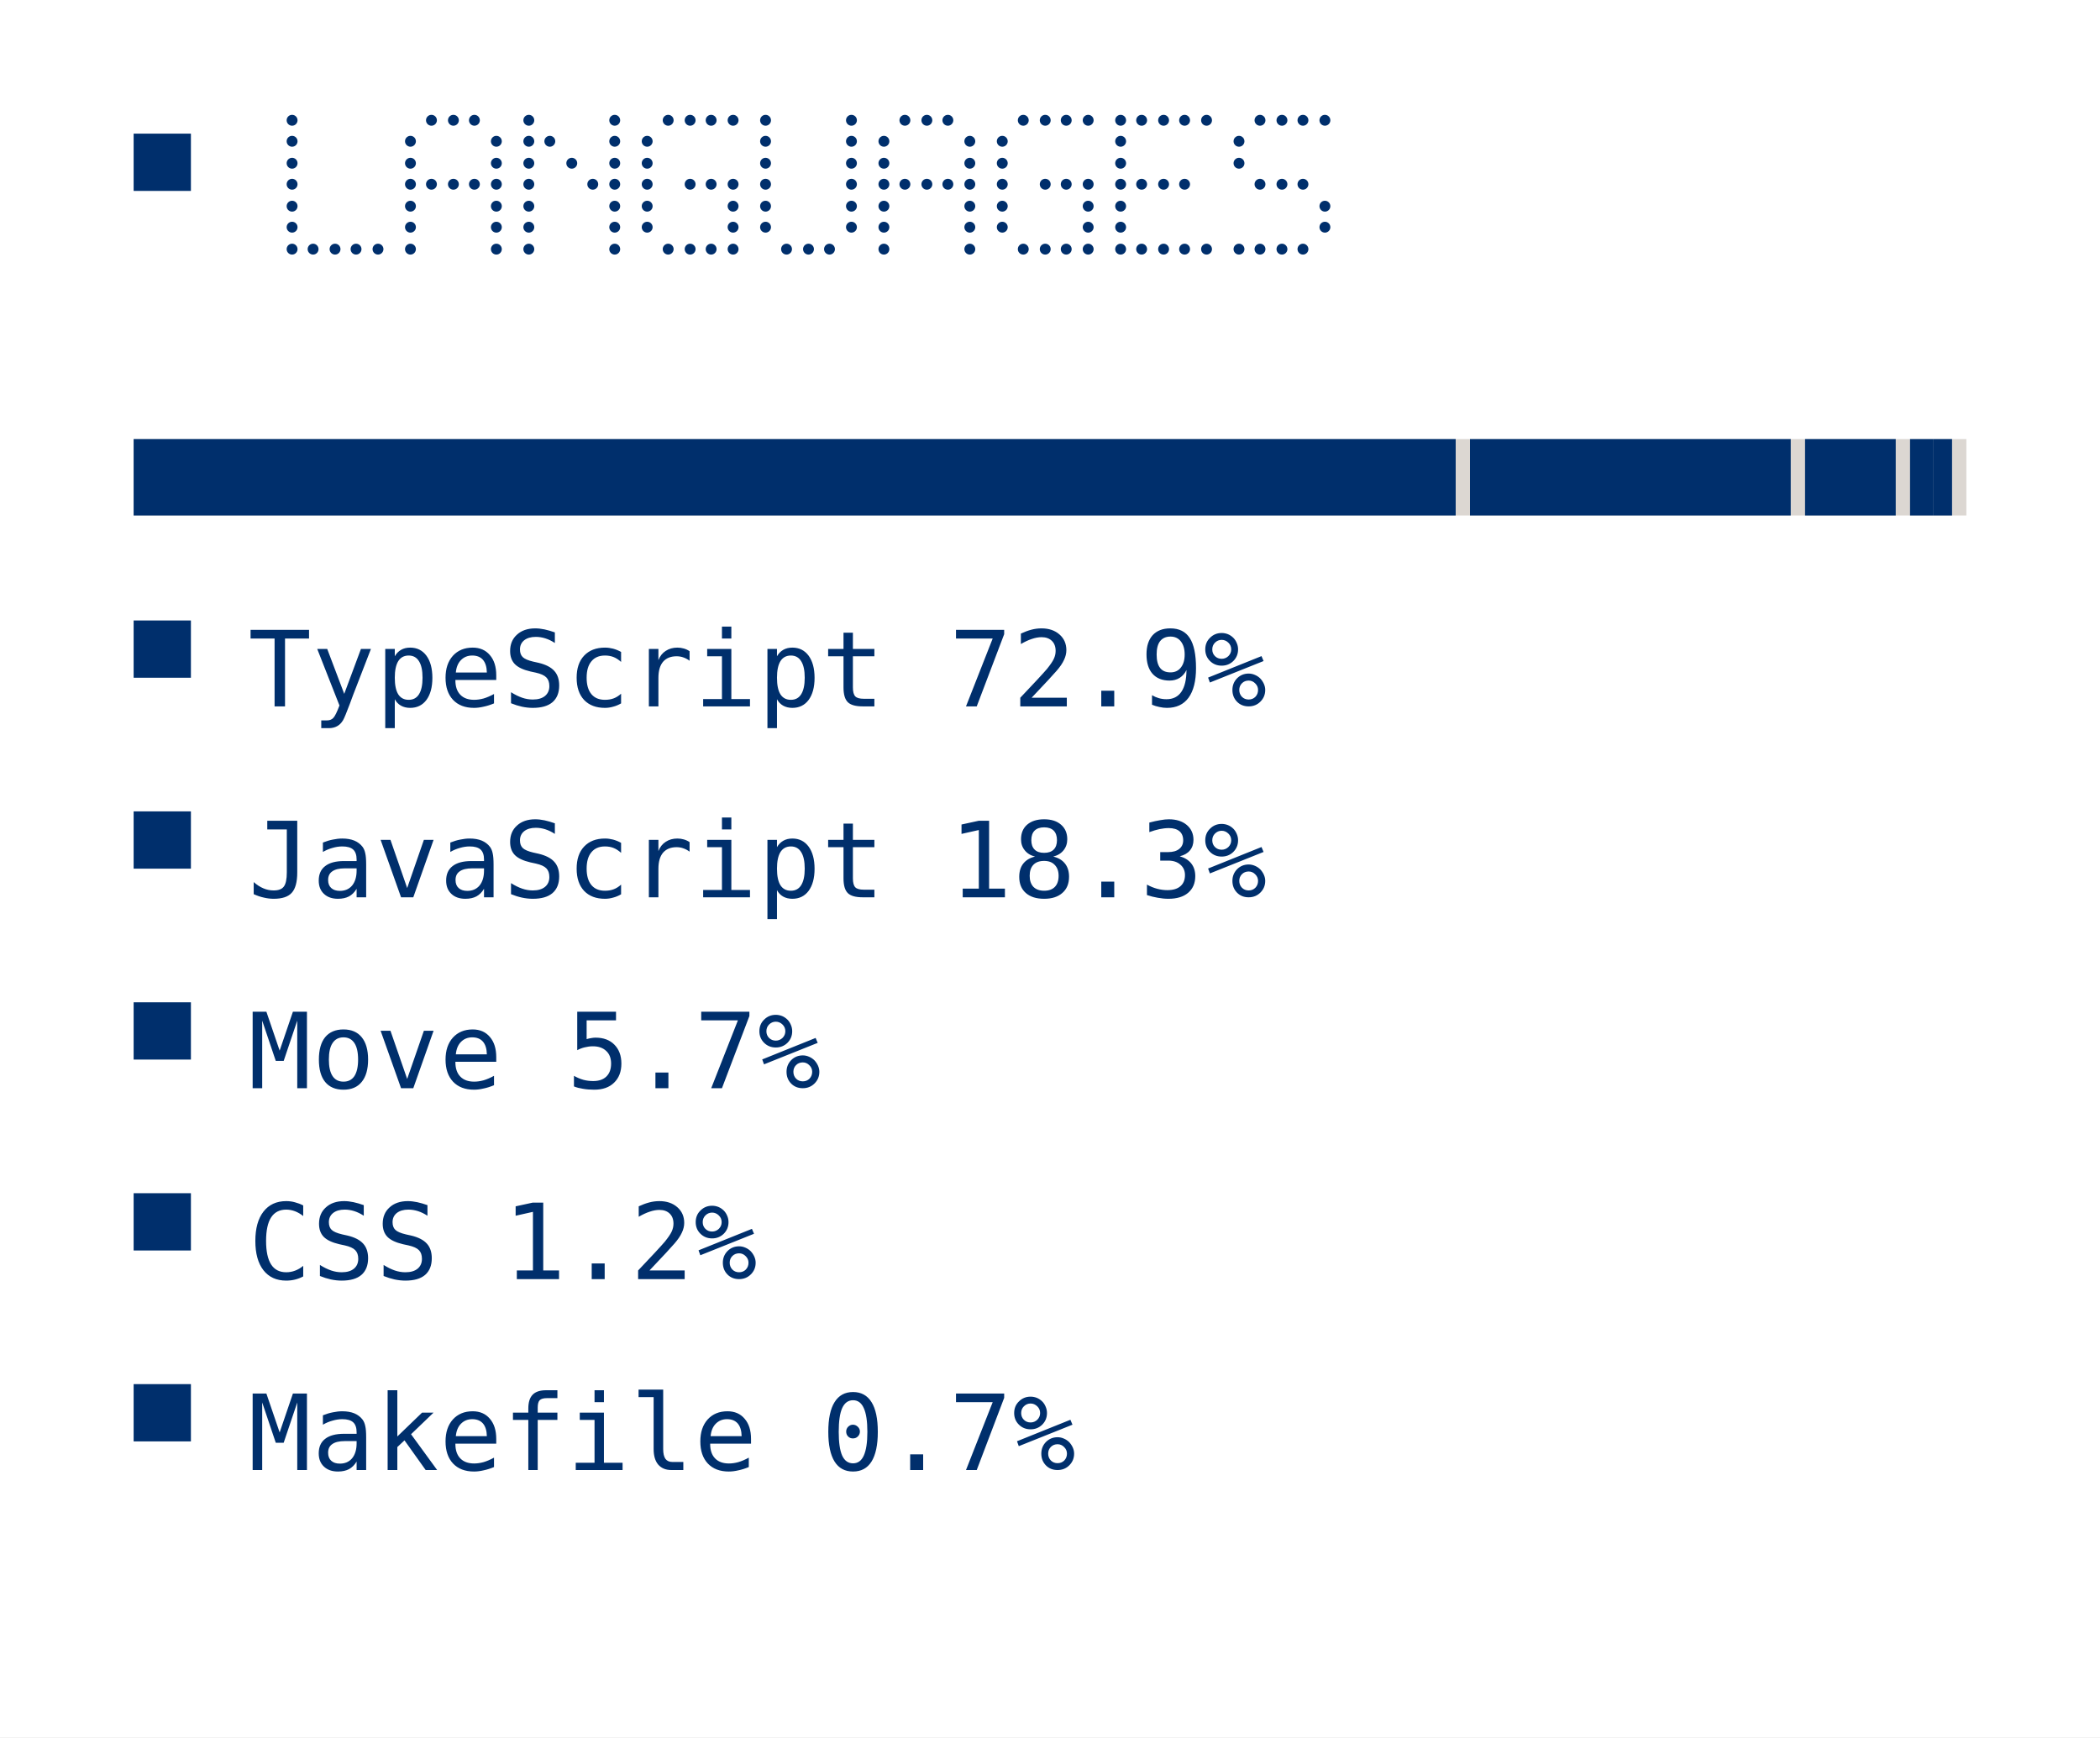
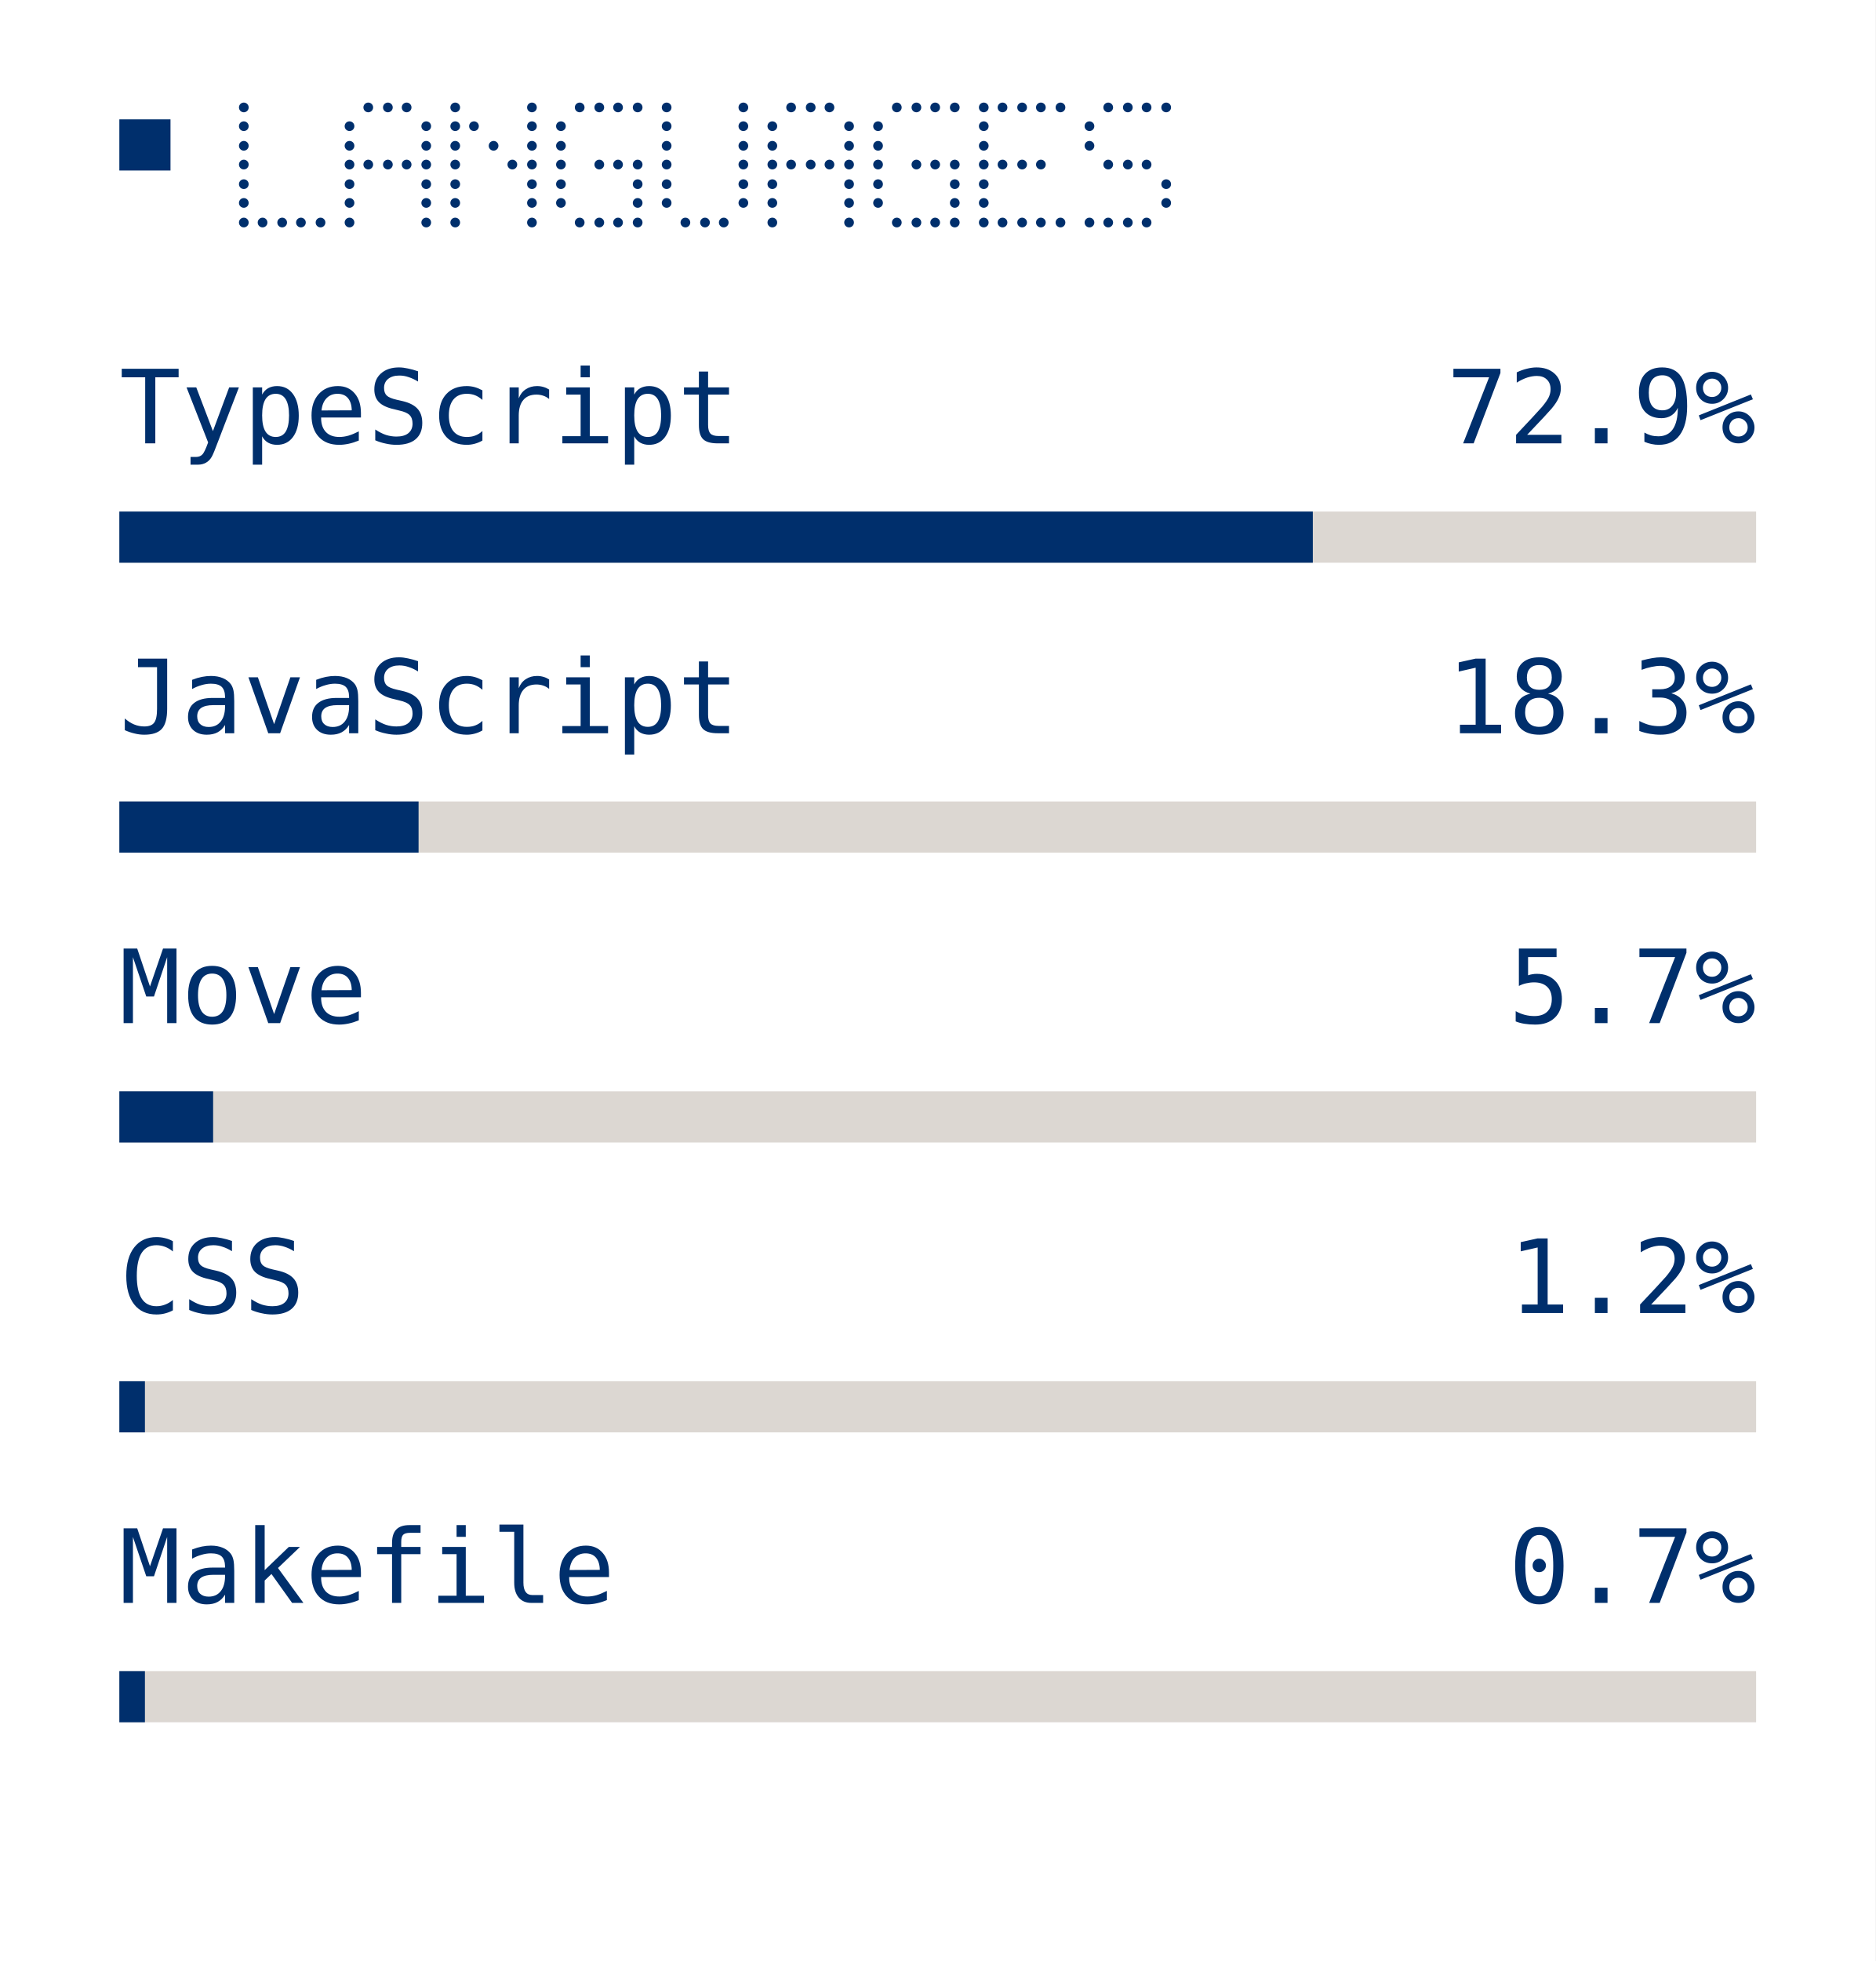
- <svg xmlns="http://www.w3.org/2000/svg" width="220" height="182" viewBox="0 0 220 182" role="img">
-   <rect width="220" height="182" fill="#FFFFFF" />
+ <svg xmlns="http://www.w3.org/2000/svg" width="220" height="230" viewBox="0 0 220 230" role="img">
+   <rect width="220" height="230" fill="#FFFFFF" />
  <rect x="14" y="14" width="6" height="6" fill="#002F6C" />
-   <circle cx="30.6" cy="12.6" r="0.57" fill="#002F6C" />
-   <circle cx="30.6" cy="14.8" r="0.57" fill="#002F6C" />
-   <circle cx="30.6" cy="17.1" r="0.57" fill="#002F6C" />
-   <circle cx="30.6" cy="19.3" r="0.57" fill="#002F6C" />
-   <circle cx="30.6" cy="21.6" r="0.57" fill="#002F6C" />
-   <circle cx="30.6" cy="23.8" r="0.57" fill="#002F6C" />
-   <circle cx="30.6" cy="26.1" r="0.57" fill="#002F6C" />
-   <circle cx="32.8" cy="26.1" r="0.57" fill="#002F6C" />
-   <circle cx="35.1" cy="26.1" r="0.57" fill="#002F6C" />
-   <circle cx="37.3" cy="26.1" r="0.57" fill="#002F6C" />
-   <circle cx="39.6" cy="26.1" r="0.57" fill="#002F6C" />
-   <circle cx="45.2" cy="12.6" r="0.57" fill="#002F6C" />
-   <circle cx="47.5" cy="12.6" r="0.57" fill="#002F6C" />
-   <circle cx="49.7" cy="12.6" r="0.57" fill="#002F6C" />
-   <circle cx="43.0" cy="14.8" r="0.57" fill="#002F6C" />
-   <circle cx="52.0" cy="14.8" r="0.57" fill="#002F6C" />
-   <circle cx="43.0" cy="17.1" r="0.57" fill="#002F6C" />
-   <circle cx="52.0" cy="17.1" r="0.57" fill="#002F6C" />
-   <circle cx="43.0" cy="19.3" r="0.57" fill="#002F6C" />
-   <circle cx="45.2" cy="19.3" r="0.57" fill="#002F6C" />
-   <circle cx="47.5" cy="19.3" r="0.57" fill="#002F6C" />
-   <circle cx="49.7" cy="19.3" r="0.57" fill="#002F6C" />
-   <circle cx="52.0" cy="19.3" r="0.57" fill="#002F6C" />
-   <circle cx="43.0" cy="21.6" r="0.57" fill="#002F6C" />
-   <circle cx="52.0" cy="21.6" r="0.57" fill="#002F6C" />
-   <circle cx="43.0" cy="23.8" r="0.57" fill="#002F6C" />
-   <circle cx="52.0" cy="23.8" r="0.57" fill="#002F6C" />
-   <circle cx="43.0" cy="26.1" r="0.57" fill="#002F6C" />
-   <circle cx="52.0" cy="26.1" r="0.57" fill="#002F6C" />
-   <circle cx="55.4" cy="12.6" r="0.57" fill="#002F6C" />
-   <circle cx="64.4" cy="12.6" r="0.57" fill="#002F6C" />
-   <circle cx="55.4" cy="14.8" r="0.57" fill="#002F6C" />
-   <circle cx="57.6" cy="14.8" r="0.57" fill="#002F6C" />
-   <circle cx="64.4" cy="14.8" r="0.57" fill="#002F6C" />
-   <circle cx="55.4" cy="17.1" r="0.57" fill="#002F6C" />
-   <circle cx="59.9" cy="17.1" r="0.57" fill="#002F6C" />
-   <circle cx="64.4" cy="17.1" r="0.57" fill="#002F6C" />
-   <circle cx="55.4" cy="19.3" r="0.57" fill="#002F6C" />
-   <circle cx="62.1" cy="19.3" r="0.57" fill="#002F6C" />
-   <circle cx="64.4" cy="19.3" r="0.57" fill="#002F6C" />
-   <circle cx="55.4" cy="21.6" r="0.57" fill="#002F6C" />
-   <circle cx="64.4" cy="21.6" r="0.57" fill="#002F6C" />
-   <circle cx="55.4" cy="23.8" r="0.57" fill="#002F6C" />
-   <circle cx="64.4" cy="23.8" r="0.57" fill="#002F6C" />
-   <circle cx="55.4" cy="26.1" r="0.57" fill="#002F6C" />
-   <circle cx="64.4" cy="26.1" r="0.57" fill="#002F6C" />
-   <circle cx="70.0" cy="12.6" r="0.57" fill="#002F6C" />
-   <circle cx="72.3" cy="12.6" r="0.57" fill="#002F6C" />
-   <circle cx="74.5" cy="12.6" r="0.57" fill="#002F6C" />
-   <circle cx="76.8" cy="12.6" r="0.57" fill="#002F6C" />
-   <circle cx="67.8" cy="14.8" r="0.57" fill="#002F6C" />
-   <circle cx="67.8" cy="17.1" r="0.57" fill="#002F6C" />
-   <circle cx="67.8" cy="19.3" r="0.57" fill="#002F6C" />
-   <circle cx="72.3" cy="19.3" r="0.57" fill="#002F6C" />
-   <circle cx="74.5" cy="19.3" r="0.57" fill="#002F6C" />
-   <circle cx="76.8" cy="19.3" r="0.57" fill="#002F6C" />
-   <circle cx="67.8" cy="21.6" r="0.57" fill="#002F6C" />
-   <circle cx="76.8" cy="21.6" r="0.57" fill="#002F6C" />
-   <circle cx="67.8" cy="23.8" r="0.57" fill="#002F6C" />
-   <circle cx="76.8" cy="23.8" r="0.57" fill="#002F6C" />
-   <circle cx="70.0" cy="26.1" r="0.57" fill="#002F6C" />
-   <circle cx="72.3" cy="26.1" r="0.57" fill="#002F6C" />
-   <circle cx="74.5" cy="26.1" r="0.57" fill="#002F6C" />
-   <circle cx="76.8" cy="26.1" r="0.57" fill="#002F6C" />
-   <circle cx="80.2" cy="12.6" r="0.57" fill="#002F6C" />
-   <circle cx="89.2" cy="12.6" r="0.57" fill="#002F6C" />
-   <circle cx="80.2" cy="14.8" r="0.57" fill="#002F6C" />
-   <circle cx="89.2" cy="14.8" r="0.57" fill="#002F6C" />
-   <circle cx="80.2" cy="17.1" r="0.57" fill="#002F6C" />
-   <circle cx="89.2" cy="17.1" r="0.57" fill="#002F6C" />
-   <circle cx="80.2" cy="19.3" r="0.57" fill="#002F6C" />
-   <circle cx="89.2" cy="19.3" r="0.57" fill="#002F6C" />
-   <circle cx="80.2" cy="21.6" r="0.57" fill="#002F6C" />
-   <circle cx="89.2" cy="21.6" r="0.57" fill="#002F6C" />
-   <circle cx="80.2" cy="23.8" r="0.57" fill="#002F6C" />
-   <circle cx="89.2" cy="23.8" r="0.57" fill="#002F6C" />
-   <circle cx="82.4" cy="26.1" r="0.57" fill="#002F6C" />
-   <circle cx="84.7" cy="26.1" r="0.57" fill="#002F6C" />
-   <circle cx="86.9" cy="26.1" r="0.57" fill="#002F6C" />
-   <circle cx="94.8" cy="12.6" r="0.57" fill="#002F6C" />
-   <circle cx="97.1" cy="12.6" r="0.57" fill="#002F6C" />
-   <circle cx="99.3" cy="12.6" r="0.57" fill="#002F6C" />
-   <circle cx="92.6" cy="14.8" r="0.57" fill="#002F6C" />
-   <circle cx="101.6" cy="14.8" r="0.57" fill="#002F6C" />
-   <circle cx="92.6" cy="17.1" r="0.57" fill="#002F6C" />
-   <circle cx="101.6" cy="17.1" r="0.57" fill="#002F6C" />
-   <circle cx="92.6" cy="19.3" r="0.57" fill="#002F6C" />
-   <circle cx="94.8" cy="19.3" r="0.57" fill="#002F6C" />
-   <circle cx="97.1" cy="19.3" r="0.57" fill="#002F6C" />
-   <circle cx="99.3" cy="19.3" r="0.57" fill="#002F6C" />
-   <circle cx="101.6" cy="19.3" r="0.57" fill="#002F6C" />
-   <circle cx="92.6" cy="21.6" r="0.57" fill="#002F6C" />
-   <circle cx="101.6" cy="21.6" r="0.57" fill="#002F6C" />
-   <circle cx="92.6" cy="23.8" r="0.57" fill="#002F6C" />
-   <circle cx="101.6" cy="23.8" r="0.57" fill="#002F6C" />
-   <circle cx="92.6" cy="26.1" r="0.57" fill="#002F6C" />
-   <circle cx="101.6" cy="26.1" r="0.57" fill="#002F6C" />
-   <circle cx="107.2" cy="12.6" r="0.57" fill="#002F6C" />
-   <circle cx="109.5" cy="12.6" r="0.57" fill="#002F6C" />
-   <circle cx="111.7" cy="12.6" r="0.57" fill="#002F6C" />
-   <circle cx="114.0" cy="12.6" r="0.57" fill="#002F6C" />
-   <circle cx="105.0" cy="14.8" r="0.57" fill="#002F6C" />
-   <circle cx="105.0" cy="17.1" r="0.57" fill="#002F6C" />
-   <circle cx="105.0" cy="19.3" r="0.57" fill="#002F6C" />
-   <circle cx="109.5" cy="19.3" r="0.57" fill="#002F6C" />
-   <circle cx="111.7" cy="19.3" r="0.57" fill="#002F6C" />
-   <circle cx="114.0" cy="19.3" r="0.57" fill="#002F6C" />
-   <circle cx="105.0" cy="21.6" r="0.57" fill="#002F6C" />
-   <circle cx="114.0" cy="21.6" r="0.57" fill="#002F6C" />
-   <circle cx="105.0" cy="23.8" r="0.57" fill="#002F6C" />
-   <circle cx="114.0" cy="23.8" r="0.57" fill="#002F6C" />
-   <circle cx="107.2" cy="26.1" r="0.57" fill="#002F6C" />
-   <circle cx="109.5" cy="26.1" r="0.57" fill="#002F6C" />
-   <circle cx="111.7" cy="26.1" r="0.57" fill="#002F6C" />
-   <circle cx="114.0" cy="26.1" r="0.57" fill="#002F6C" />
-   <circle cx="117.4" cy="12.6" r="0.57" fill="#002F6C" />
-   <circle cx="119.6" cy="12.6" r="0.57" fill="#002F6C" />
-   <circle cx="121.9" cy="12.6" r="0.57" fill="#002F6C" />
-   <circle cx="124.1" cy="12.6" r="0.57" fill="#002F6C" />
-   <circle cx="126.4" cy="12.6" r="0.57" fill="#002F6C" />
-   <circle cx="117.4" cy="14.8" r="0.57" fill="#002F6C" />
-   <circle cx="117.4" cy="17.1" r="0.57" fill="#002F6C" />
-   <circle cx="117.4" cy="19.3" r="0.57" fill="#002F6C" />
-   <circle cx="119.6" cy="19.3" r="0.57" fill="#002F6C" />
-   <circle cx="121.9" cy="19.3" r="0.57" fill="#002F6C" />
-   <circle cx="124.1" cy="19.3" r="0.57" fill="#002F6C" />
-   <circle cx="117.4" cy="21.6" r="0.57" fill="#002F6C" />
-   <circle cx="117.4" cy="23.8" r="0.57" fill="#002F6C" />
-   <circle cx="117.4" cy="26.1" r="0.57" fill="#002F6C" />
-   <circle cx="119.6" cy="26.1" r="0.57" fill="#002F6C" />
-   <circle cx="121.9" cy="26.1" r="0.57" fill="#002F6C" />
-   <circle cx="124.1" cy="26.1" r="0.57" fill="#002F6C" />
-   <circle cx="126.4" cy="26.1" r="0.57" fill="#002F6C" />
-   <circle cx="132.0" cy="12.6" r="0.57" fill="#002F6C" />
-   <circle cx="134.3" cy="12.6" r="0.57" fill="#002F6C" />
-   <circle cx="136.5" cy="12.6" r="0.57" fill="#002F6C" />
-   <circle cx="138.8" cy="12.6" r="0.57" fill="#002F6C" />
-   <circle cx="129.8" cy="14.8" r="0.57" fill="#002F6C" />
-   <circle cx="129.8" cy="17.1" r="0.57" fill="#002F6C" />
-   <circle cx="132.0" cy="19.3" r="0.57" fill="#002F6C" />
-   <circle cx="134.3" cy="19.3" r="0.57" fill="#002F6C" />
-   <circle cx="136.5" cy="19.3" r="0.57" fill="#002F6C" />
-   <circle cx="138.8" cy="21.6" r="0.57" fill="#002F6C" />
-   <circle cx="138.8" cy="23.8" r="0.57" fill="#002F6C" />
-   <circle cx="129.8" cy="26.1" r="0.57" fill="#002F6C" />
-   <circle cx="132.0" cy="26.1" r="0.57" fill="#002F6C" />
-   <circle cx="134.3" cy="26.1" r="0.57" fill="#002F6C" />
-   <circle cx="136.5" cy="26.1" r="0.57" fill="#002F6C" />
-   <rect x="14" y="46" width="192" height="8" fill="#DCD7D2" />
-   <rect x="14.0" y="46" width="138.5" height="8" fill="#002F6C" />
-   <rect x="154.0" y="46" width="33.6" height="8" fill="#002F6C" />
-   <rect x="189.1" y="46" width="9.5" height="8" fill="#002F6C" />
-   <rect x="200.1" y="46" width="2.4" height="8" fill="#002F6C" />
-   <rect x="202.5" y="46" width="2.0" height="8" fill="#002F6C" />
-   <rect x="14.0" y="65" width="6" height="6" fill="#002F6C" />
-   <text x="26.0" y="74" fill="#002F6C" text-anchor="start" font-family="ui-monospace, Geist Mono, monospace" font-size="11" letter-spacing="0.05" dominant-baseline="auto">TypeScript 72.9%</text>
-   <rect x="14.0" y="85" width="6" height="6" fill="#002F6C" />
-   <text x="26.0" y="94" fill="#002F6C" text-anchor="start" font-family="ui-monospace, Geist Mono, monospace" font-size="11" letter-spacing="0.05" dominant-baseline="auto">JavaScript 18.3%</text>
-   <rect x="14.0" y="105" width="6" height="6" fill="#002F6C" />
-   <text x="26.0" y="114" fill="#002F6C" text-anchor="start" font-family="ui-monospace, Geist Mono, monospace" font-size="11" letter-spacing="0.05" dominant-baseline="auto">Move 5.7%</text>
-   <rect x="14.0" y="125" width="6" height="6" fill="#002F6C" />
-   <text x="26.0" y="134" fill="#002F6C" text-anchor="start" font-family="ui-monospace, Geist Mono, monospace" font-size="11" letter-spacing="0.05" dominant-baseline="auto">CSS 1.2%</text>
-   <rect x="14.0" y="145" width="6" height="6" fill="#002F6C" />
-   <text x="26.0" y="154" fill="#002F6C" text-anchor="start" font-family="ui-monospace, Geist Mono, monospace" font-size="11" letter-spacing="0.05" dominant-baseline="auto">Makefile 0.7%</text>
+   <circle cx="28.6" cy="12.6" r="0.57" fill="#002F6C" />
+   <circle cx="28.6" cy="14.8" r="0.57" fill="#002F6C" />
+   <circle cx="28.6" cy="17.1" r="0.57" fill="#002F6C" />
+   <circle cx="28.6" cy="19.3" r="0.57" fill="#002F6C" />
+   <circle cx="28.6" cy="21.6" r="0.57" fill="#002F6C" />
+   <circle cx="28.6" cy="23.8" r="0.57" fill="#002F6C" />
+   <circle cx="28.6" cy="26.1" r="0.57" fill="#002F6C" />
+   <circle cx="30.8" cy="26.1" r="0.57" fill="#002F6C" />
+   <circle cx="33.1" cy="26.1" r="0.57" fill="#002F6C" />
+   <circle cx="35.3" cy="26.1" r="0.57" fill="#002F6C" />
+   <circle cx="37.6" cy="26.1" r="0.57" fill="#002F6C" />
+   <circle cx="43.2" cy="12.6" r="0.57" fill="#002F6C" />
+   <circle cx="45.5" cy="12.6" r="0.57" fill="#002F6C" />
+   <circle cx="47.7" cy="12.6" r="0.57" fill="#002F6C" />
+   <circle cx="41.0" cy="14.8" r="0.57" fill="#002F6C" />
+   <circle cx="50.0" cy="14.8" r="0.57" fill="#002F6C" />
+   <circle cx="41.0" cy="17.1" r="0.57" fill="#002F6C" />
+   <circle cx="50.0" cy="17.1" r="0.57" fill="#002F6C" />
+   <circle cx="41.0" cy="19.3" r="0.57" fill="#002F6C" />
+   <circle cx="43.2" cy="19.3" r="0.57" fill="#002F6C" />
+   <circle cx="45.5" cy="19.3" r="0.57" fill="#002F6C" />
+   <circle cx="47.7" cy="19.3" r="0.57" fill="#002F6C" />
+   <circle cx="50.0" cy="19.3" r="0.57" fill="#002F6C" />
+   <circle cx="41.0" cy="21.6" r="0.57" fill="#002F6C" />
+   <circle cx="50.0" cy="21.6" r="0.57" fill="#002F6C" />
+   <circle cx="41.0" cy="23.8" r="0.57" fill="#002F6C" />
+   <circle cx="50.0" cy="23.8" r="0.57" fill="#002F6C" />
+   <circle cx="41.0" cy="26.1" r="0.57" fill="#002F6C" />
+   <circle cx="50.0" cy="26.1" r="0.57" fill="#002F6C" />
+   <circle cx="53.4" cy="12.6" r="0.57" fill="#002F6C" />
+   <circle cx="62.4" cy="12.6" r="0.57" fill="#002F6C" />
+   <circle cx="53.4" cy="14.8" r="0.57" fill="#002F6C" />
+   <circle cx="55.6" cy="14.8" r="0.57" fill="#002F6C" />
+   <circle cx="62.4" cy="14.8" r="0.57" fill="#002F6C" />
+   <circle cx="53.4" cy="17.1" r="0.57" fill="#002F6C" />
+   <circle cx="57.9" cy="17.1" r="0.57" fill="#002F6C" />
+   <circle cx="62.4" cy="17.1" r="0.57" fill="#002F6C" />
+   <circle cx="53.4" cy="19.3" r="0.57" fill="#002F6C" />
+   <circle cx="60.1" cy="19.3" r="0.57" fill="#002F6C" />
+   <circle cx="62.4" cy="19.3" r="0.57" fill="#002F6C" />
+   <circle cx="53.4" cy="21.6" r="0.57" fill="#002F6C" />
+   <circle cx="62.4" cy="21.6" r="0.57" fill="#002F6C" />
+   <circle cx="53.4" cy="23.8" r="0.57" fill="#002F6C" />
+   <circle cx="62.4" cy="23.8" r="0.57" fill="#002F6C" />
+   <circle cx="53.4" cy="26.1" r="0.57" fill="#002F6C" />
+   <circle cx="62.4" cy="26.1" r="0.57" fill="#002F6C" />
+   <circle cx="68.0" cy="12.6" r="0.57" fill="#002F6C" />
+   <circle cx="70.3" cy="12.6" r="0.57" fill="#002F6C" />
+   <circle cx="72.5" cy="12.6" r="0.57" fill="#002F6C" />
+   <circle cx="74.8" cy="12.6" r="0.57" fill="#002F6C" />
+   <circle cx="65.8" cy="14.8" r="0.57" fill="#002F6C" />
+   <circle cx="65.8" cy="17.1" r="0.57" fill="#002F6C" />
+   <circle cx="65.8" cy="19.3" r="0.57" fill="#002F6C" />
+   <circle cx="70.3" cy="19.3" r="0.57" fill="#002F6C" />
+   <circle cx="72.5" cy="19.3" r="0.57" fill="#002F6C" />
+   <circle cx="74.8" cy="19.3" r="0.57" fill="#002F6C" />
+   <circle cx="65.8" cy="21.6" r="0.57" fill="#002F6C" />
+   <circle cx="74.8" cy="21.6" r="0.57" fill="#002F6C" />
+   <circle cx="65.8" cy="23.8" r="0.57" fill="#002F6C" />
+   <circle cx="74.8" cy="23.8" r="0.57" fill="#002F6C" />
+   <circle cx="68.0" cy="26.1" r="0.57" fill="#002F6C" />
+   <circle cx="70.3" cy="26.1" r="0.57" fill="#002F6C" />
+   <circle cx="72.5" cy="26.1" r="0.57" fill="#002F6C" />
+   <circle cx="74.8" cy="26.1" r="0.57" fill="#002F6C" />
+   <circle cx="78.2" cy="12.6" r="0.57" fill="#002F6C" />
+   <circle cx="87.2" cy="12.6" r="0.57" fill="#002F6C" />
+   <circle cx="78.2" cy="14.8" r="0.57" fill="#002F6C" />
+   <circle cx="87.2" cy="14.8" r="0.57" fill="#002F6C" />
+   <circle cx="78.2" cy="17.1" r="0.57" fill="#002F6C" />
+   <circle cx="87.2" cy="17.1" r="0.57" fill="#002F6C" />
+   <circle cx="78.2" cy="19.3" r="0.57" fill="#002F6C" />
+   <circle cx="87.2" cy="19.3" r="0.57" fill="#002F6C" />
+   <circle cx="78.2" cy="21.6" r="0.57" fill="#002F6C" />
+   <circle cx="87.2" cy="21.6" r="0.57" fill="#002F6C" />
+   <circle cx="78.2" cy="23.8" r="0.57" fill="#002F6C" />
+   <circle cx="87.2" cy="23.8" r="0.57" fill="#002F6C" />
+   <circle cx="80.4" cy="26.1" r="0.57" fill="#002F6C" />
+   <circle cx="82.7" cy="26.1" r="0.57" fill="#002F6C" />
+   <circle cx="84.9" cy="26.1" r="0.57" fill="#002F6C" />
+   <circle cx="92.8" cy="12.6" r="0.57" fill="#002F6C" />
+   <circle cx="95.1" cy="12.6" r="0.57" fill="#002F6C" />
+   <circle cx="97.3" cy="12.6" r="0.57" fill="#002F6C" />
+   <circle cx="90.6" cy="14.8" r="0.57" fill="#002F6C" />
+   <circle cx="99.6" cy="14.8" r="0.57" fill="#002F6C" />
+   <circle cx="90.6" cy="17.1" r="0.57" fill="#002F6C" />
+   <circle cx="99.6" cy="17.1" r="0.57" fill="#002F6C" />
+   <circle cx="90.6" cy="19.3" r="0.57" fill="#002F6C" />
+   <circle cx="92.8" cy="19.3" r="0.57" fill="#002F6C" />
+   <circle cx="95.1" cy="19.3" r="0.57" fill="#002F6C" />
+   <circle cx="97.3" cy="19.3" r="0.57" fill="#002F6C" />
+   <circle cx="99.6" cy="19.3" r="0.57" fill="#002F6C" />
+   <circle cx="90.6" cy="21.6" r="0.57" fill="#002F6C" />
+   <circle cx="99.6" cy="21.6" r="0.57" fill="#002F6C" />
+   <circle cx="90.6" cy="23.8" r="0.57" fill="#002F6C" />
+   <circle cx="99.6" cy="23.8" r="0.57" fill="#002F6C" />
+   <circle cx="90.6" cy="26.1" r="0.57" fill="#002F6C" />
+   <circle cx="99.6" cy="26.1" r="0.57" fill="#002F6C" />
+   <circle cx="105.2" cy="12.6" r="0.57" fill="#002F6C" />
+   <circle cx="107.5" cy="12.6" r="0.57" fill="#002F6C" />
+   <circle cx="109.7" cy="12.6" r="0.57" fill="#002F6C" />
+   <circle cx="112.0" cy="12.6" r="0.57" fill="#002F6C" />
+   <circle cx="103.0" cy="14.8" r="0.57" fill="#002F6C" />
+   <circle cx="103.0" cy="17.1" r="0.57" fill="#002F6C" />
+   <circle cx="103.0" cy="19.3" r="0.57" fill="#002F6C" />
+   <circle cx="107.5" cy="19.3" r="0.57" fill="#002F6C" />
+   <circle cx="109.7" cy="19.3" r="0.57" fill="#002F6C" />
+   <circle cx="112.0" cy="19.3" r="0.57" fill="#002F6C" />
+   <circle cx="103.0" cy="21.6" r="0.57" fill="#002F6C" />
+   <circle cx="112.0" cy="21.6" r="0.57" fill="#002F6C" />
+   <circle cx="103.0" cy="23.8" r="0.57" fill="#002F6C" />
+   <circle cx="112.0" cy="23.8" r="0.57" fill="#002F6C" />
+   <circle cx="105.2" cy="26.1" r="0.57" fill="#002F6C" />
+   <circle cx="107.5" cy="26.1" r="0.57" fill="#002F6C" />
+   <circle cx="109.7" cy="26.1" r="0.57" fill="#002F6C" />
+   <circle cx="112.0" cy="26.1" r="0.57" fill="#002F6C" />
+   <circle cx="115.4" cy="12.6" r="0.57" fill="#002F6C" />
+   <circle cx="117.6" cy="12.6" r="0.57" fill="#002F6C" />
+   <circle cx="119.9" cy="12.6" r="0.57" fill="#002F6C" />
+   <circle cx="122.1" cy="12.6" r="0.57" fill="#002F6C" />
+   <circle cx="124.4" cy="12.6" r="0.57" fill="#002F6C" />
+   <circle cx="115.4" cy="14.8" r="0.57" fill="#002F6C" />
+   <circle cx="115.4" cy="17.1" r="0.57" fill="#002F6C" />
+   <circle cx="115.4" cy="19.3" r="0.57" fill="#002F6C" />
+   <circle cx="117.6" cy="19.3" r="0.57" fill="#002F6C" />
+   <circle cx="119.9" cy="19.3" r="0.57" fill="#002F6C" />
+   <circle cx="122.1" cy="19.3" r="0.57" fill="#002F6C" />
+   <circle cx="115.4" cy="21.6" r="0.57" fill="#002F6C" />
+   <circle cx="115.4" cy="23.8" r="0.57" fill="#002F6C" />
+   <circle cx="115.4" cy="26.1" r="0.57" fill="#002F6C" />
+   <circle cx="117.6" cy="26.1" r="0.57" fill="#002F6C" />
+   <circle cx="119.9" cy="26.1" r="0.57" fill="#002F6C" />
+   <circle cx="122.1" cy="26.1" r="0.57" fill="#002F6C" />
+   <circle cx="124.4" cy="26.1" r="0.57" fill="#002F6C" />
+   <circle cx="130.0" cy="12.6" r="0.57" fill="#002F6C" />
+   <circle cx="132.3" cy="12.6" r="0.57" fill="#002F6C" />
+   <circle cx="134.5" cy="12.6" r="0.57" fill="#002F6C" />
+   <circle cx="136.8" cy="12.6" r="0.57" fill="#002F6C" />
+   <circle cx="127.8" cy="14.8" r="0.57" fill="#002F6C" />
+   <circle cx="127.8" cy="17.1" r="0.57" fill="#002F6C" />
+   <circle cx="130.0" cy="19.3" r="0.57" fill="#002F6C" />
+   <circle cx="132.3" cy="19.3" r="0.57" fill="#002F6C" />
+   <circle cx="134.5" cy="19.3" r="0.57" fill="#002F6C" />
+   <circle cx="136.8" cy="21.6" r="0.57" fill="#002F6C" />
+   <circle cx="136.8" cy="23.8" r="0.57" fill="#002F6C" />
+   <circle cx="127.8" cy="26.1" r="0.57" fill="#002F6C" />
+   <circle cx="130.0" cy="26.1" r="0.57" fill="#002F6C" />
+   <circle cx="132.3" cy="26.1" r="0.57" fill="#002F6C" />
+   <circle cx="134.5" cy="26.1" r="0.57" fill="#002F6C" />
+   <text x="14.0" y="52" fill="#002F6C" text-anchor="start" font-family="ui-monospace, Geist Mono, monospace" font-size="12" letter-spacing="0.05" dominant-baseline="auto">TypeScript</text>
+   <text x="206.0" y="52" fill="#002F6C" text-anchor="end" font-family="ui-monospace, Geist Mono, monospace" font-size="12" letter-spacing="0.05" dominant-baseline="auto">72.9%</text>
+   <rect x="14.0" y="60" width="192.0" height="6" fill="#DCD7D2" />
+   <rect x="14.0" y="60" width="140.0" height="6" fill="#002F6C" />
+   <text x="14.0" y="86" fill="#002F6C" text-anchor="start" font-family="ui-monospace, Geist Mono, monospace" font-size="12" letter-spacing="0.05" dominant-baseline="auto">JavaScript</text>
+   <text x="206.0" y="86" fill="#002F6C" text-anchor="end" font-family="ui-monospace, Geist Mono, monospace" font-size="12" letter-spacing="0.05" dominant-baseline="auto">18.3%</text>
+   <rect x="14.0" y="94" width="192.0" height="6" fill="#DCD7D2" />
+   <rect x="14.0" y="94" width="35.1" height="6" fill="#002F6C" />
+   <text x="14.0" y="120" fill="#002F6C" text-anchor="start" font-family="ui-monospace, Geist Mono, monospace" font-size="12" letter-spacing="0.05" dominant-baseline="auto">Move</text>
+   <text x="206.0" y="120" fill="#002F6C" text-anchor="end" font-family="ui-monospace, Geist Mono, monospace" font-size="12" letter-spacing="0.05" dominant-baseline="auto">5.7%</text>
+   <rect x="14.0" y="128" width="192.0" height="6" fill="#DCD7D2" />
+   <rect x="14.0" y="128" width="11.0" height="6" fill="#002F6C" />
+   <text x="14.0" y="154" fill="#002F6C" text-anchor="start" font-family="ui-monospace, Geist Mono, monospace" font-size="12" letter-spacing="0.05" dominant-baseline="auto">CSS</text>
+   <text x="206.0" y="154" fill="#002F6C" text-anchor="end" font-family="ui-monospace, Geist Mono, monospace" font-size="12" letter-spacing="0.05" dominant-baseline="auto">1.2%</text>
+   <rect x="14.0" y="162" width="192.0" height="6" fill="#DCD7D2" />
+   <rect x="14.0" y="162" width="3.0" height="6" fill="#002F6C" />
+   <text x="14.0" y="188" fill="#002F6C" text-anchor="start" font-family="ui-monospace, Geist Mono, monospace" font-size="12" letter-spacing="0.05" dominant-baseline="auto">Makefile</text>
+   <text x="206.0" y="188" fill="#002F6C" text-anchor="end" font-family="ui-monospace, Geist Mono, monospace" font-size="12" letter-spacing="0.05" dominant-baseline="auto">0.7%</text>
+   <rect x="14.0" y="196" width="192.0" height="6" fill="#DCD7D2" />
+   <rect x="14.0" y="196" width="3.0" height="6" fill="#002F6C" />
</svg>
